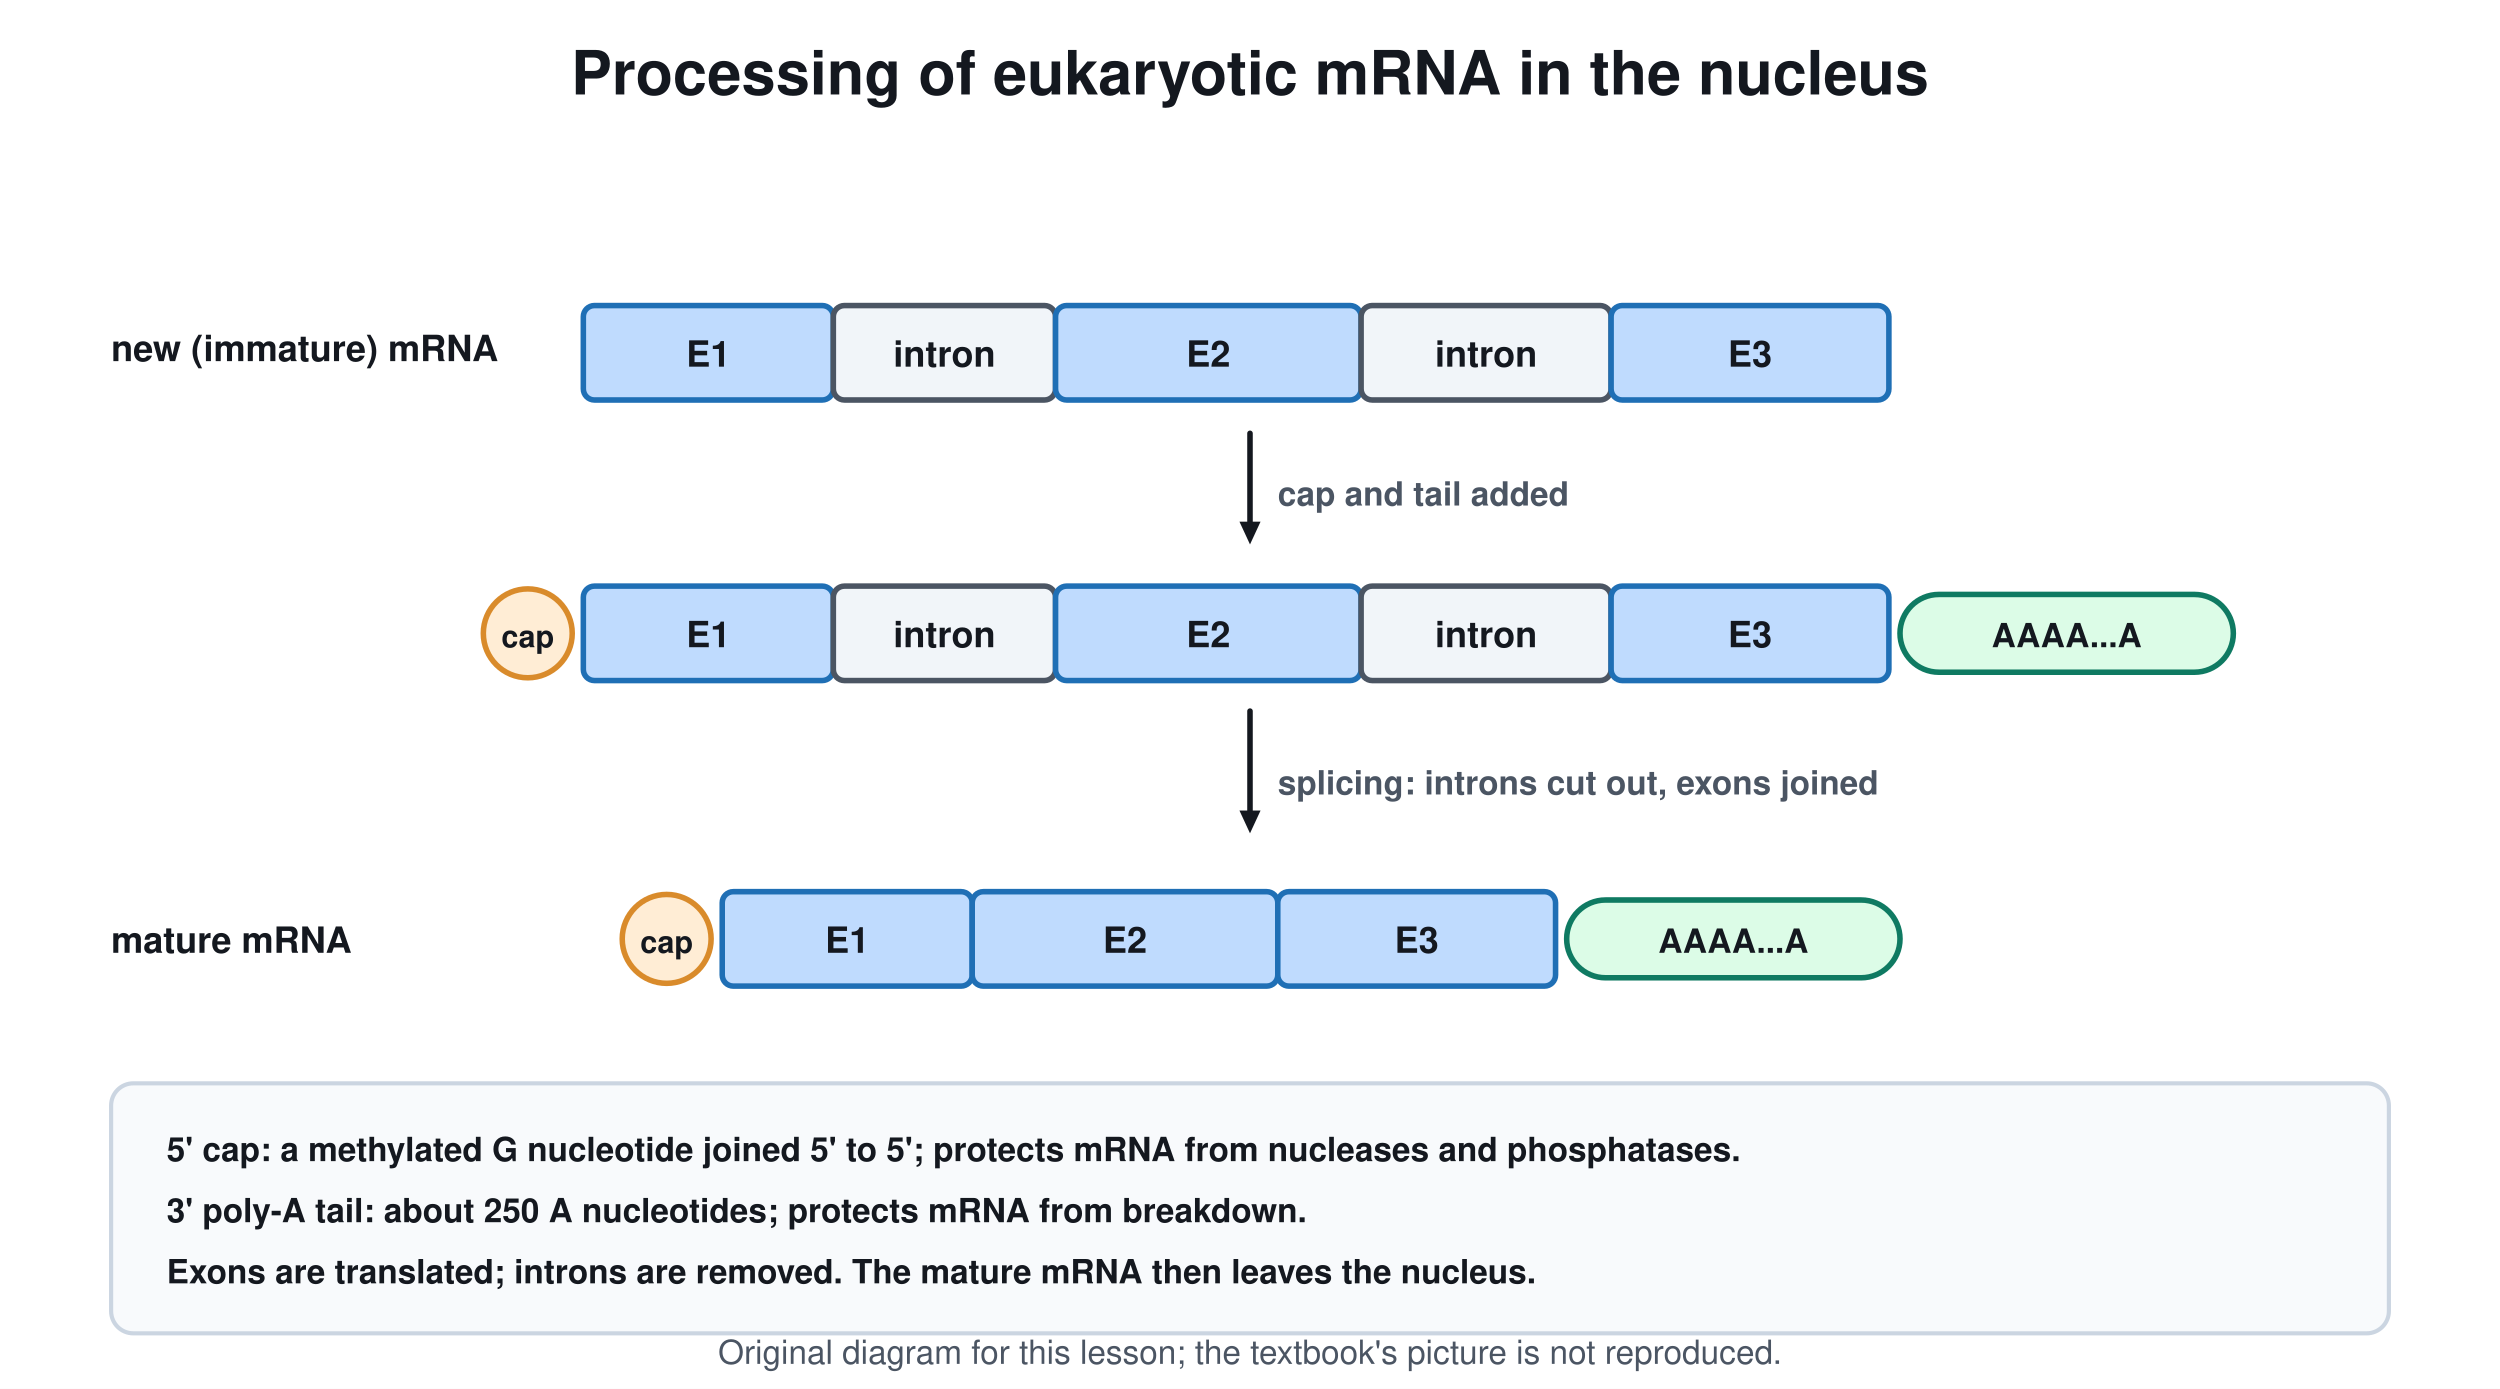
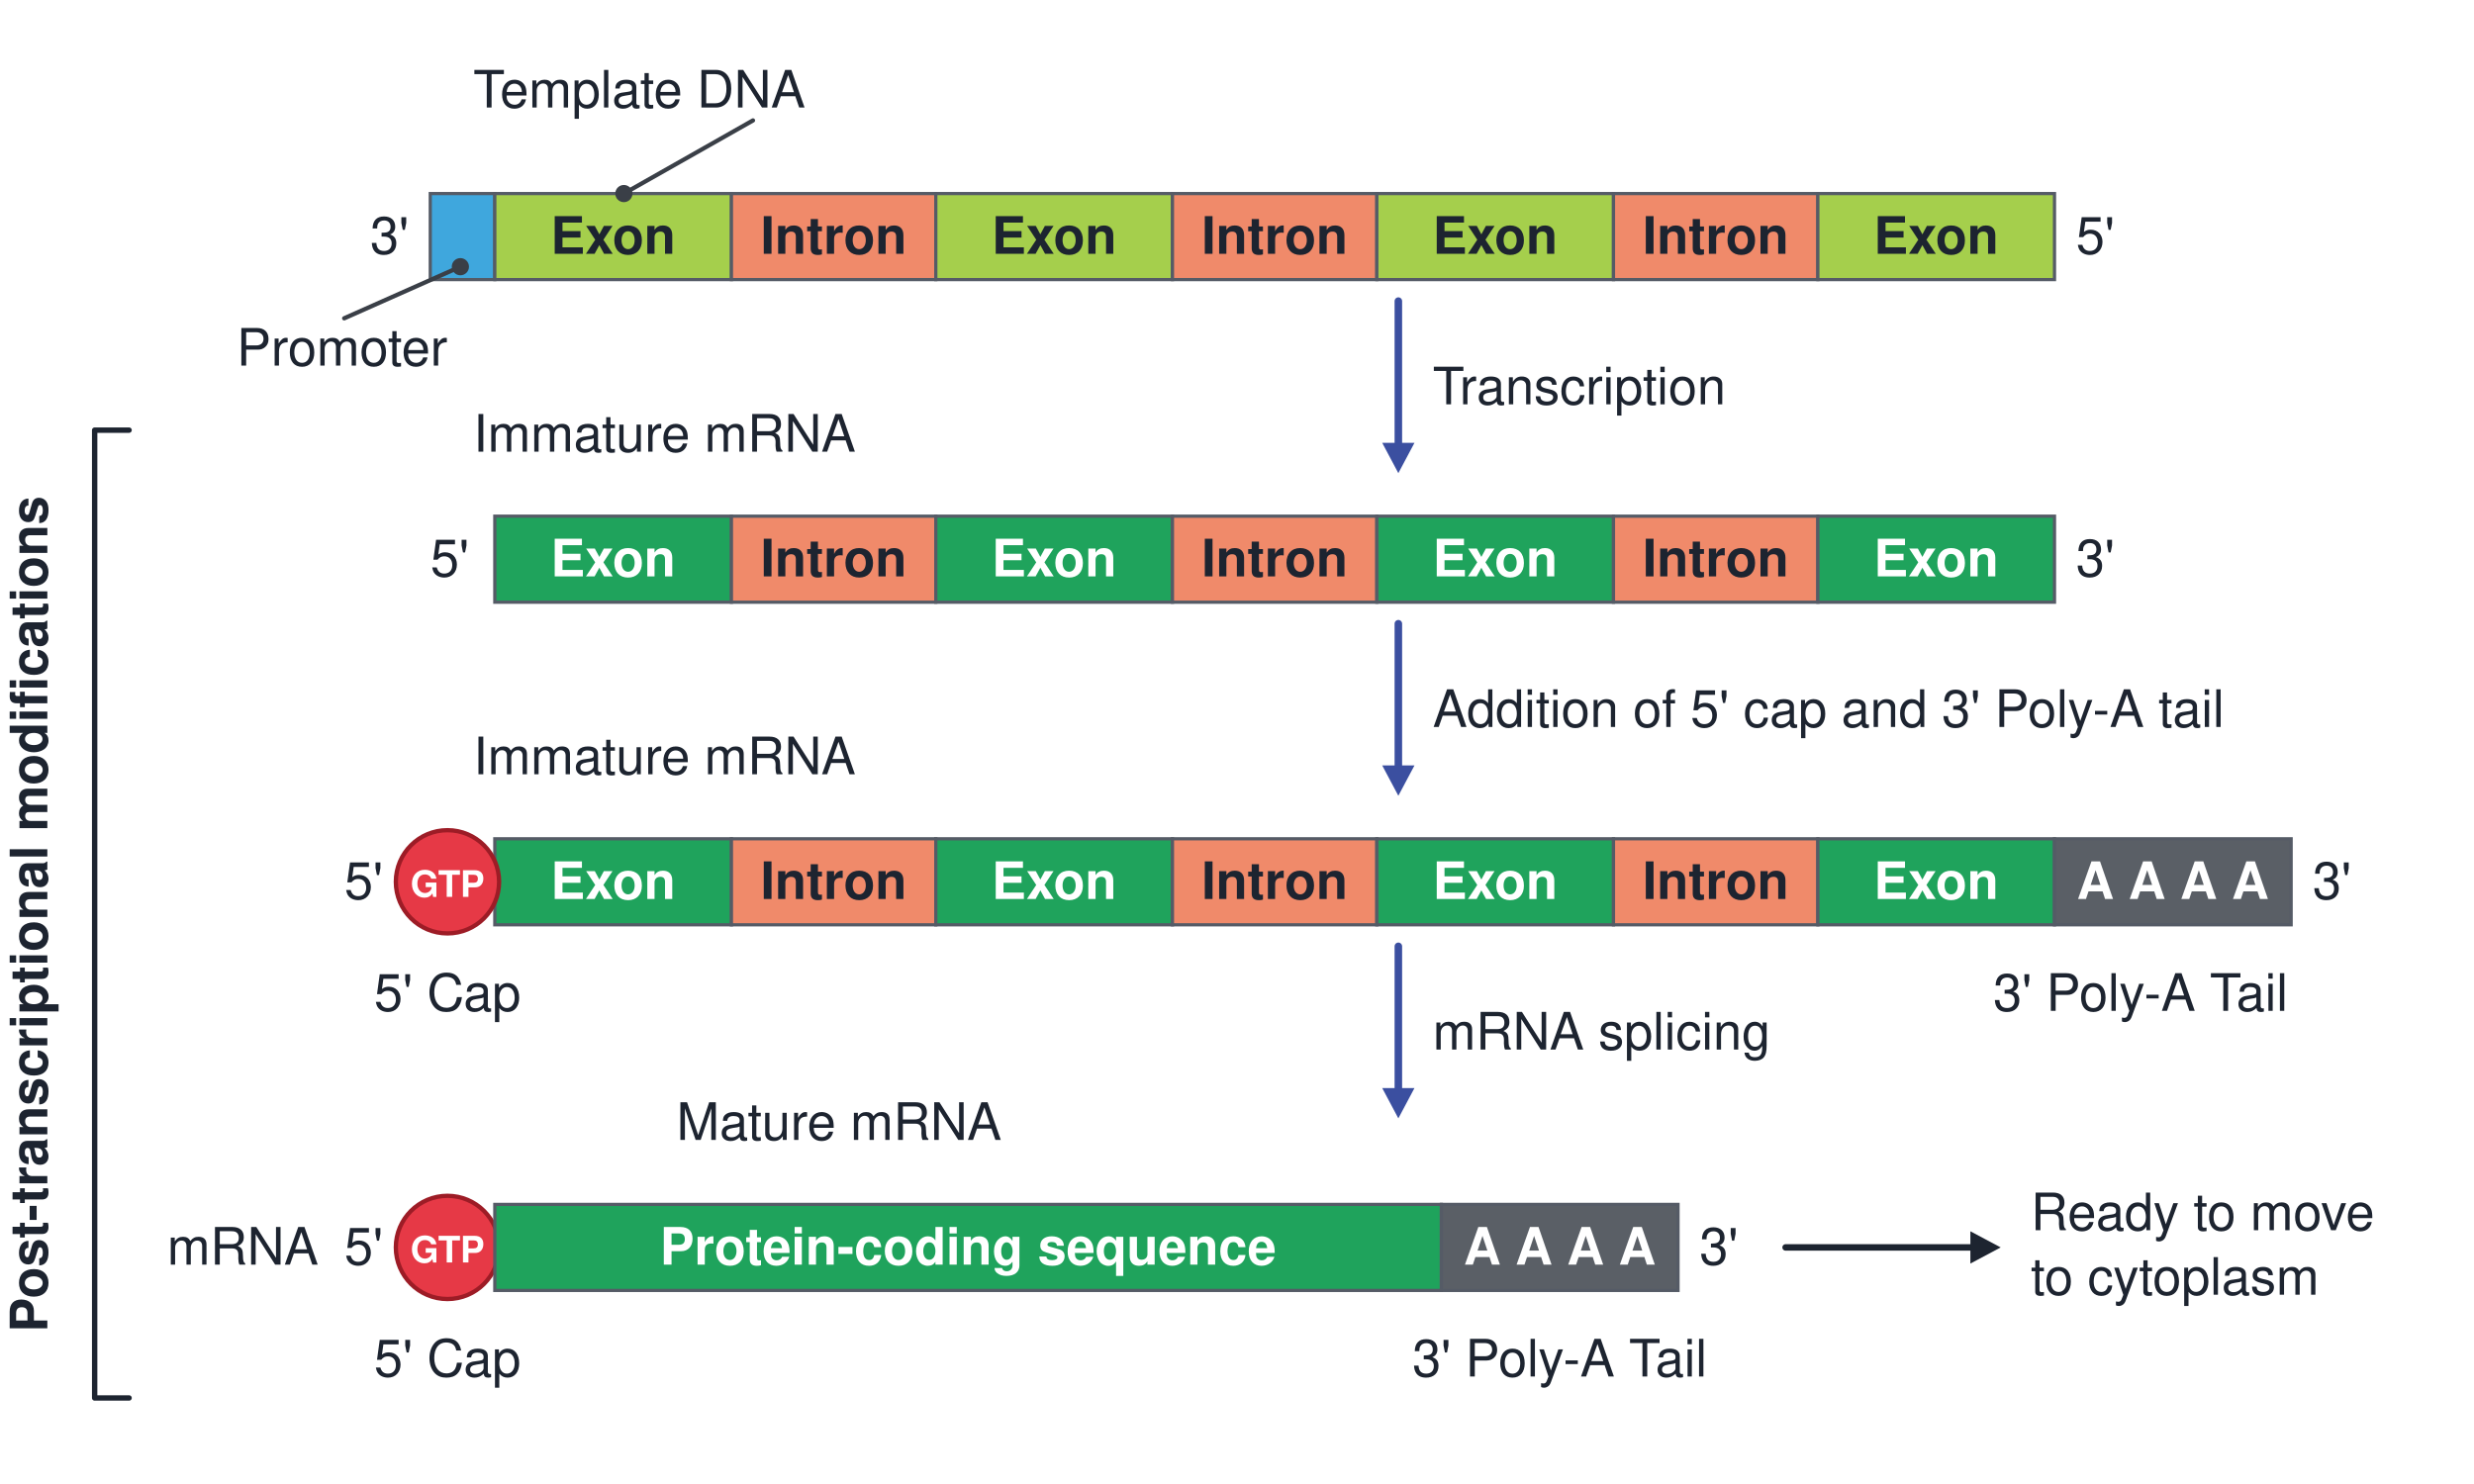
- <svg xmlns="http://www.w3.org/2000/svg" viewBox="0 0 900 500" font-family="Segoe UI, Helvetica, Arial, sans-serif">
-   <rect width="900" height="500" fill="#ffffff" />
-   <text x="450.0" y="34.0" font-size="22" fill="#14181f" text-anchor="middle" font-weight="700">Processing of eukaryotic mRNA in the nucleus</text>
-   <text x="40.0" y="130.0" font-size="13" fill="#14181f" text-anchor="start" font-weight="700">new (immature) mRNA</text>
-   <rect x="210.0" y="110.0" width="90.0" height="34.0" rx="4" stroke="#1f6fb5" stroke-width="2" fill="#bfdbfe" />
-   <text x="255.0" y="132.0" font-size="13" fill="#14181f" text-anchor="middle" font-weight="700">E1</text>
-   <rect x="300.0" y="110.0" width="80.0" height="34.0" rx="4" stroke="#4b5563" stroke-width="2" fill="#f1f5f9" />
-   <text x="340.0" y="132.0" font-size="13" fill="#14181f" text-anchor="middle" font-weight="700">intron</text>
-   <rect x="380.0" y="110.0" width="110.0" height="34.0" rx="4" stroke="#1f6fb5" stroke-width="2" fill="#bfdbfe" />
-   <text x="435.0" y="132.0" font-size="13" fill="#14181f" text-anchor="middle" font-weight="700">E2</text>
-   <rect x="490.0" y="110.0" width="90.0" height="34.0" rx="4" stroke="#4b5563" stroke-width="2" fill="#f1f5f9" />
-   <text x="535.0" y="132.0" font-size="13" fill="#14181f" text-anchor="middle" font-weight="700">intron</text>
-   <rect x="580.0" y="110.0" width="100.0" height="34.0" rx="4" stroke="#1f6fb5" stroke-width="2" fill="#bfdbfe" />
-   <text x="630.0" y="132.0" font-size="13" fill="#14181f" text-anchor="middle" font-weight="700">E3</text>
-   <line x1="450.0" y1="156.0" x2="450.0" y2="188.8" stroke="#14181f" stroke-width="2" stroke-linecap="round" />
-   <path d="M450.0 196.0 L446.2 187.8 L453.8 187.8 Z" fill="#14181f" />
-   <text x="460.0" y="182.0" font-size="12" fill="#4b5563" text-anchor="start" font-weight="700">cap and tail added</text>
-   <circle cx="190.0" cy="228.0" r="16.0" stroke="#d98b2b" stroke-width="2" fill="#ffedd5" />
-   <text x="190.0" y="233.0" font-size="11" fill="#14181f" text-anchor="middle" font-weight="700">cap</text>
-   <rect x="210.0" y="211.0" width="90.0" height="34.0" rx="4" stroke="#1f6fb5" stroke-width="2" fill="#bfdbfe" />
-   <text x="255.0" y="233.0" font-size="13" fill="#14181f" text-anchor="middle" font-weight="700">E1</text>
-   <rect x="300.0" y="211.0" width="80.0" height="34.0" rx="4" stroke="#4b5563" stroke-width="2" fill="#f1f5f9" />
-   <text x="340.0" y="233.0" font-size="13" fill="#14181f" text-anchor="middle" font-weight="700">intron</text>
-   <rect x="380.0" y="211.0" width="110.0" height="34.0" rx="4" stroke="#1f6fb5" stroke-width="2" fill="#bfdbfe" />
-   <text x="435.0" y="233.0" font-size="13" fill="#14181f" text-anchor="middle" font-weight="700">E2</text>
-   <rect x="490.0" y="211.0" width="90.0" height="34.0" rx="4" stroke="#4b5563" stroke-width="2" fill="#f1f5f9" />
-   <text x="535.0" y="233.0" font-size="13" fill="#14181f" text-anchor="middle" font-weight="700">intron</text>
-   <rect x="580.0" y="211.0" width="100.0" height="34.0" rx="4" stroke="#1f6fb5" stroke-width="2" fill="#bfdbfe" />
-   <text x="630.0" y="233.0" font-size="13" fill="#14181f" text-anchor="middle" font-weight="700">E3</text>
-   <rect x="684.0" y="214.0" width="120.0" height="28.0" rx="14" stroke="#0f7a62" stroke-width="2" fill="#dcfce7" />
-   <text x="744.0" y="233.0" font-size="12" fill="#14181f" text-anchor="middle" font-weight="700">AAAA...A</text>
-   <line x1="450.0" y1="256.0" x2="450.0" y2="292.8" stroke="#14181f" stroke-width="2" stroke-linecap="round" />
-   <path d="M450.0 300.0 L446.2 291.8 L453.8 291.8 Z" fill="#14181f" />
-   <text x="460.0" y="286.0" font-size="12" fill="#4b5563" text-anchor="start" font-weight="700">splicing: introns cut out, exons joined</text>
-   <circle cx="240.0" cy="338.0" r="16.0" stroke="#d98b2b" stroke-width="2" fill="#ffedd5" />
-   <text x="240.0" y="343.0" font-size="11" fill="#14181f" text-anchor="middle" font-weight="700">cap</text>
-   <rect x="260.0" y="321.0" width="90.0" height="34.0" rx="4" stroke="#1f6fb5" stroke-width="2" fill="#bfdbfe" />
-   <text x="305.0" y="343.0" font-size="13" fill="#14181f" text-anchor="middle" font-weight="700">E1</text>
-   <rect x="350.0" y="321.0" width="110.0" height="34.0" rx="4" stroke="#1f6fb5" stroke-width="2" fill="#bfdbfe" />
-   <text x="405.0" y="343.0" font-size="13" fill="#14181f" text-anchor="middle" font-weight="700">E2</text>
-   <rect x="460.0" y="321.0" width="100.0" height="34.0" rx="4" stroke="#1f6fb5" stroke-width="2" fill="#bfdbfe" />
-   <text x="510.0" y="343.0" font-size="13" fill="#14181f" text-anchor="middle" font-weight="700">E3</text>
-   <rect x="564.0" y="324.0" width="120.0" height="28.0" rx="14" stroke="#0f7a62" stroke-width="2" fill="#dcfce7" />
-   <text x="624.0" y="343.0" font-size="12" fill="#14181f" text-anchor="middle" font-weight="700">AAAA...A</text>
-   <text x="40.0" y="343.0" font-size="13" fill="#14181f" text-anchor="start" font-weight="700">mature mRNA</text>
-   <rect x="40.0" y="390.0" width="820.0" height="90.0" rx="8" stroke="#cbd5e1" stroke-width="1.5" fill="#f8fafc" />
-   <text x="60.0" y="418.0" font-size="12" fill="#14181f" text-anchor="start" font-weight="700">5' cap: a methylated G nucleotide joined 5' to 5'; protects mRNA from nucleases and phosphatases.</text>
-   <text x="60.0" y="440.0" font-size="12" fill="#14181f" text-anchor="start" font-weight="700">3' poly-A tail: about 250 A nucleotides; protects mRNA from breakdown.</text>
-   <text x="60.0" y="462.0" font-size="12" fill="#14181f" text-anchor="start" font-weight="700">Exons are translated; introns are removed. The mature mRNA then leaves the nucleus.</text>
-   <text x="450.0" y="491" font-size="12" fill="#4b5563" text-anchor="middle">Original diagram for this lesson; the textbook's picture is not reproduced.</text>
+ <svg xmlns="http://www.w3.org/2000/svg" viewBox="0 0 1150 690" font-family="Segoe UI, Helvetica, Arial, sans-serif">
+   <rect width="1150" height="690" fill="#ffffff" />
+   <rect x="200" y="90" width="30" height="40" rx="0" stroke="#555b66" stroke-width="1.5" fill="#3fa7dd" />
+   <rect x="230" y="90" width="110" height="40" rx="0" stroke="#555b66" stroke-width="1.5" fill="#a5cf4c" />
+   <text x="285" y="118" font-size="24" fill="#1d2430" text-anchor="middle" font-weight="600">Exon</text>
+   <rect x="340" y="90" width="95" height="40" rx="0" stroke="#555b66" stroke-width="1.5" fill="#f08a6a" />
+   <text x="387.5" y="118" font-size="24" fill="#1d2430" text-anchor="middle" font-weight="600">Intron</text>
+   <rect x="435" y="90" width="110" height="40" rx="0" stroke="#555b66" stroke-width="1.5" fill="#a5cf4c" />
+   <text x="490" y="118" font-size="24" fill="#1d2430" text-anchor="middle" font-weight="600">Exon</text>
+   <rect x="545" y="90" width="95" height="40" rx="0" stroke="#555b66" stroke-width="1.5" fill="#f08a6a" />
+   <text x="592.5" y="118" font-size="24" fill="#1d2430" text-anchor="middle" font-weight="600">Intron</text>
+   <rect x="640" y="90" width="110" height="40" rx="0" stroke="#555b66" stroke-width="1.5" fill="#a5cf4c" />
+   <text x="695" y="118" font-size="24" fill="#1d2430" text-anchor="middle" font-weight="600">Exon</text>
+   <rect x="750" y="90" width="95" height="40" rx="0" stroke="#555b66" stroke-width="1.5" fill="#f08a6a" />
+   <text x="797.5" y="118" font-size="24" fill="#1d2430" text-anchor="middle" font-weight="600">Intron</text>
+   <rect x="845" y="90" width="110" height="40" rx="0" stroke="#555b66" stroke-width="1.5" fill="#a5cf4c" />
+   <text x="900" y="118" font-size="24" fill="#1d2430" text-anchor="middle" font-weight="600">Exon</text>
+   <text x="190" y="118" font-size="24" fill="#1d2430" text-anchor="end" font-weight="400">3'</text>
+   <text x="965" y="118" font-size="24" fill="#1d2430" text-anchor="start" font-weight="400">5'</text>
+   <text x="220" y="50" font-size="24" fill="#1d2430" text-anchor="start" font-weight="400">Template DNA</text>
+   <path d="M350 56 L290 90" stroke="#3a3f47" stroke-width="2" fill="none" stroke-linejoin="round" stroke-linecap="round" />
+   <circle cx="290" cy="90" r="3.5" stroke="#3a3f47" stroke-width="1" fill="#3a3f47" />
+   <text x="110" y="170" font-size="24" fill="#1d2430" text-anchor="start" font-weight="400">Promoter</text>
+   <path d="M160 148 L214 124" stroke="#3a3f47" stroke-width="2" fill="none" stroke-linejoin="round" stroke-linecap="round" />
+   <circle cx="214" cy="124" r="3.5" stroke="#3a3f47" stroke-width="1" fill="#3a3f47" />
+   <line x1="650" y1="140" x2="650" y2="208.8" stroke="#3b4fa0" stroke-width="3.5" stroke-linecap="round" />
+   <path d="M650 220 L642.5 205.9 L657.5 205.9 Z" fill="#3b4fa0" />
+   <text x="666" y="188" font-size="24" fill="#1d2430" text-anchor="start" font-weight="400">Transcription</text>
+   <rect x="230" y="240" width="110" height="40" rx="0" stroke="#555b66" stroke-width="1.5" fill="#1fa35c" />
+   <text x="285" y="268" font-size="24" fill="#ffffff" text-anchor="middle" font-weight="600">Exon</text>
+   <rect x="340" y="240" width="95" height="40" rx="0" stroke="#555b66" stroke-width="1.5" fill="#f08a6a" />
+   <text x="387.5" y="268" font-size="24" fill="#1d2430" text-anchor="middle" font-weight="600">Intron</text>
+   <rect x="435" y="240" width="110" height="40" rx="0" stroke="#555b66" stroke-width="1.5" fill="#1fa35c" />
+   <text x="490" y="268" font-size="24" fill="#ffffff" text-anchor="middle" font-weight="600">Exon</text>
+   <rect x="545" y="240" width="95" height="40" rx="0" stroke="#555b66" stroke-width="1.5" fill="#f08a6a" />
+   <text x="592.5" y="268" font-size="24" fill="#1d2430" text-anchor="middle" font-weight="600">Intron</text>
+   <rect x="640" y="240" width="110" height="40" rx="0" stroke="#555b66" stroke-width="1.5" fill="#1fa35c" />
+   <text x="695" y="268" font-size="24" fill="#ffffff" text-anchor="middle" font-weight="600">Exon</text>
+   <rect x="750" y="240" width="95" height="40" rx="0" stroke="#555b66" stroke-width="1.5" fill="#f08a6a" />
+   <text x="797.5" y="268" font-size="24" fill="#1d2430" text-anchor="middle" font-weight="600">Intron</text>
+   <rect x="845" y="240" width="110" height="40" rx="0" stroke="#555b66" stroke-width="1.5" fill="#1fa35c" />
+   <text x="900" y="268" font-size="24" fill="#ffffff" text-anchor="middle" font-weight="600">Exon</text>
+   <text x="218" y="268" font-size="24" fill="#1d2430" text-anchor="end" font-weight="400">5'</text>
+   <text x="965" y="268" font-size="24" fill="#1d2430" text-anchor="start" font-weight="400">3'</text>
+   <text x="220" y="210" font-size="24" fill="#1d2430" text-anchor="start" font-weight="400">Immature mRNA</text>
+   <line x1="650" y1="290" x2="650" y2="358.8" stroke="#3b4fa0" stroke-width="3.5" stroke-linecap="round" />
+   <path d="M650 370 L642.5 355.9 L657.5 355.9 Z" fill="#3b4fa0" />
+   <text x="666" y="338" font-size="24" fill="#1d2430" text-anchor="start" font-weight="400">Addition of 5' cap and 3' Poly-A tail</text>
+   <rect x="230" y="390" width="110" height="40" rx="0" stroke="#555b66" stroke-width="1.5" fill="#1fa35c" />
+   <text x="285" y="418" font-size="24" fill="#ffffff" text-anchor="middle" font-weight="600">Exon</text>
+   <rect x="340" y="390" width="95" height="40" rx="0" stroke="#555b66" stroke-width="1.5" fill="#f08a6a" />
+   <text x="387.5" y="418" font-size="24" fill="#1d2430" text-anchor="middle" font-weight="600">Intron</text>
+   <rect x="435" y="390" width="110" height="40" rx="0" stroke="#555b66" stroke-width="1.5" fill="#1fa35c" />
+   <text x="490" y="418" font-size="24" fill="#ffffff" text-anchor="middle" font-weight="600">Exon</text>
+   <rect x="545" y="390" width="95" height="40" rx="0" stroke="#555b66" stroke-width="1.5" fill="#f08a6a" />
+   <text x="592.5" y="418" font-size="24" fill="#1d2430" text-anchor="middle" font-weight="600">Intron</text>
+   <rect x="640" y="390" width="110" height="40" rx="0" stroke="#555b66" stroke-width="1.5" fill="#1fa35c" />
+   <text x="695" y="418" font-size="24" fill="#ffffff" text-anchor="middle" font-weight="600">Exon</text>
+   <rect x="750" y="390" width="95" height="40" rx="0" stroke="#555b66" stroke-width="1.5" fill="#f08a6a" />
+   <text x="797.5" y="418" font-size="24" fill="#1d2430" text-anchor="middle" font-weight="600">Intron</text>
+   <rect x="845" y="390" width="110" height="40" rx="0" stroke="#555b66" stroke-width="1.5" fill="#1fa35c" />
+   <text x="900" y="418" font-size="24" fill="#ffffff" text-anchor="middle" font-weight="600">Exon</text>
+   <circle cx="208" cy="410" r="24" stroke="#9d1c26" stroke-width="2" fill="#e63946" />
+   <text x="208" y="417" font-size="17" fill="#ffffff" text-anchor="middle" font-weight="700">GTP</text>
+   <rect x="955" y="390" width="110" height="40" rx="0" stroke="#555b66" stroke-width="1.5" fill="#5a5f66" />
+   <text x="1010" y="418" font-size="24" fill="#ffffff" text-anchor="middle" font-weight="600">A A A A</text>
+   <text x="178" y="418" font-size="24" fill="#1d2430" text-anchor="end" font-weight="400">5'</text>
+   <text x="1075" y="418" font-size="24" fill="#1d2430" text-anchor="start" font-weight="400">3'</text>
+   <text x="220" y="360" font-size="24" fill="#1d2430" text-anchor="start" font-weight="400">Immature mRNA</text>
+   <text x="208" y="470" font-size="24" fill="#1d2430" text-anchor="middle" font-weight="400">5' Cap</text>
+   <text x="995" y="470" font-size="24" fill="#1d2430" text-anchor="middle" font-weight="400">3' Poly-A Tail</text>
+   <line x1="650" y1="440" x2="650" y2="508.8" stroke="#3b4fa0" stroke-width="3.5" stroke-linecap="round" />
+   <path d="M650 520 L642.5 505.9 L657.5 505.9 Z" fill="#3b4fa0" />
+   <text x="666" y="488" font-size="24" fill="#1d2430" text-anchor="start" font-weight="400">mRNA splicing</text>
+   <circle cx="208" cy="580" r="24" stroke="#9d1c26" stroke-width="2" fill="#e63946" />
+   <text x="208" y="587" font-size="17" fill="#ffffff" text-anchor="middle" font-weight="700">GTP</text>
+   <rect x="230" y="560" width="440" height="40" rx="0" stroke="#555b66" stroke-width="1.5" fill="#1fa35c" />
+   <text x="450" y="588" font-size="24" fill="#ffffff" text-anchor="middle" font-weight="700">Protein-coding sequence</text>
+   <rect x="670" y="560" width="110" height="40" rx="0" stroke="#555b66" stroke-width="1.5" fill="#5a5f66" />
+   <text x="725" y="588" font-size="24" fill="#ffffff" text-anchor="middle" font-weight="600">A A A A</text>
+   <text x="178" y="588" font-size="24" fill="#1d2430" text-anchor="end" font-weight="400">5'</text>
+   <text x="148" y="588" font-size="24" fill="#1d2430" text-anchor="end" font-weight="400">mRNA</text>
+   <text x="790" y="588" font-size="24" fill="#1d2430" text-anchor="start" font-weight="400">3'</text>
+   <text x="208" y="640" font-size="24" fill="#1d2430" text-anchor="middle" font-weight="400">5' Cap</text>
+   <text x="725" y="640" font-size="24" fill="#1d2430" text-anchor="middle" font-weight="400">3' Poly-A Tail</text>
+   <text x="390" y="530" font-size="24" fill="#1d2430" text-anchor="middle" font-weight="400">Mature mRNA</text>
+   <line x1="830" y1="580" x2="918.8" y2="580" stroke="#1d2430" stroke-width="3" stroke-linecap="round" />
+   <path d="M930 580 L915.9 587.5 L915.9 572.5 Z" fill="#1d2430" />
+   <text x="944" y="572" font-size="24" fill="#1d2430" text-anchor="start" font-weight="400">Ready to move</text>
+   <text x="944" y="602" font-size="24" fill="#1d2430" text-anchor="start" font-weight="400">to cytoplasm</text>
+   <path d="M60 200 L44 200 L44 650 L60 650" stroke="#1d2430" stroke-width="2.5" fill="none" stroke-linejoin="round" stroke-linecap="round" />
+   <text x="22" y="425.0" font-size="24" font-weight="700" fill="#1d2430" text-anchor="middle" transform="rotate(-90 22 425.0)">Post-transcriptional modifications</text>
</svg>
